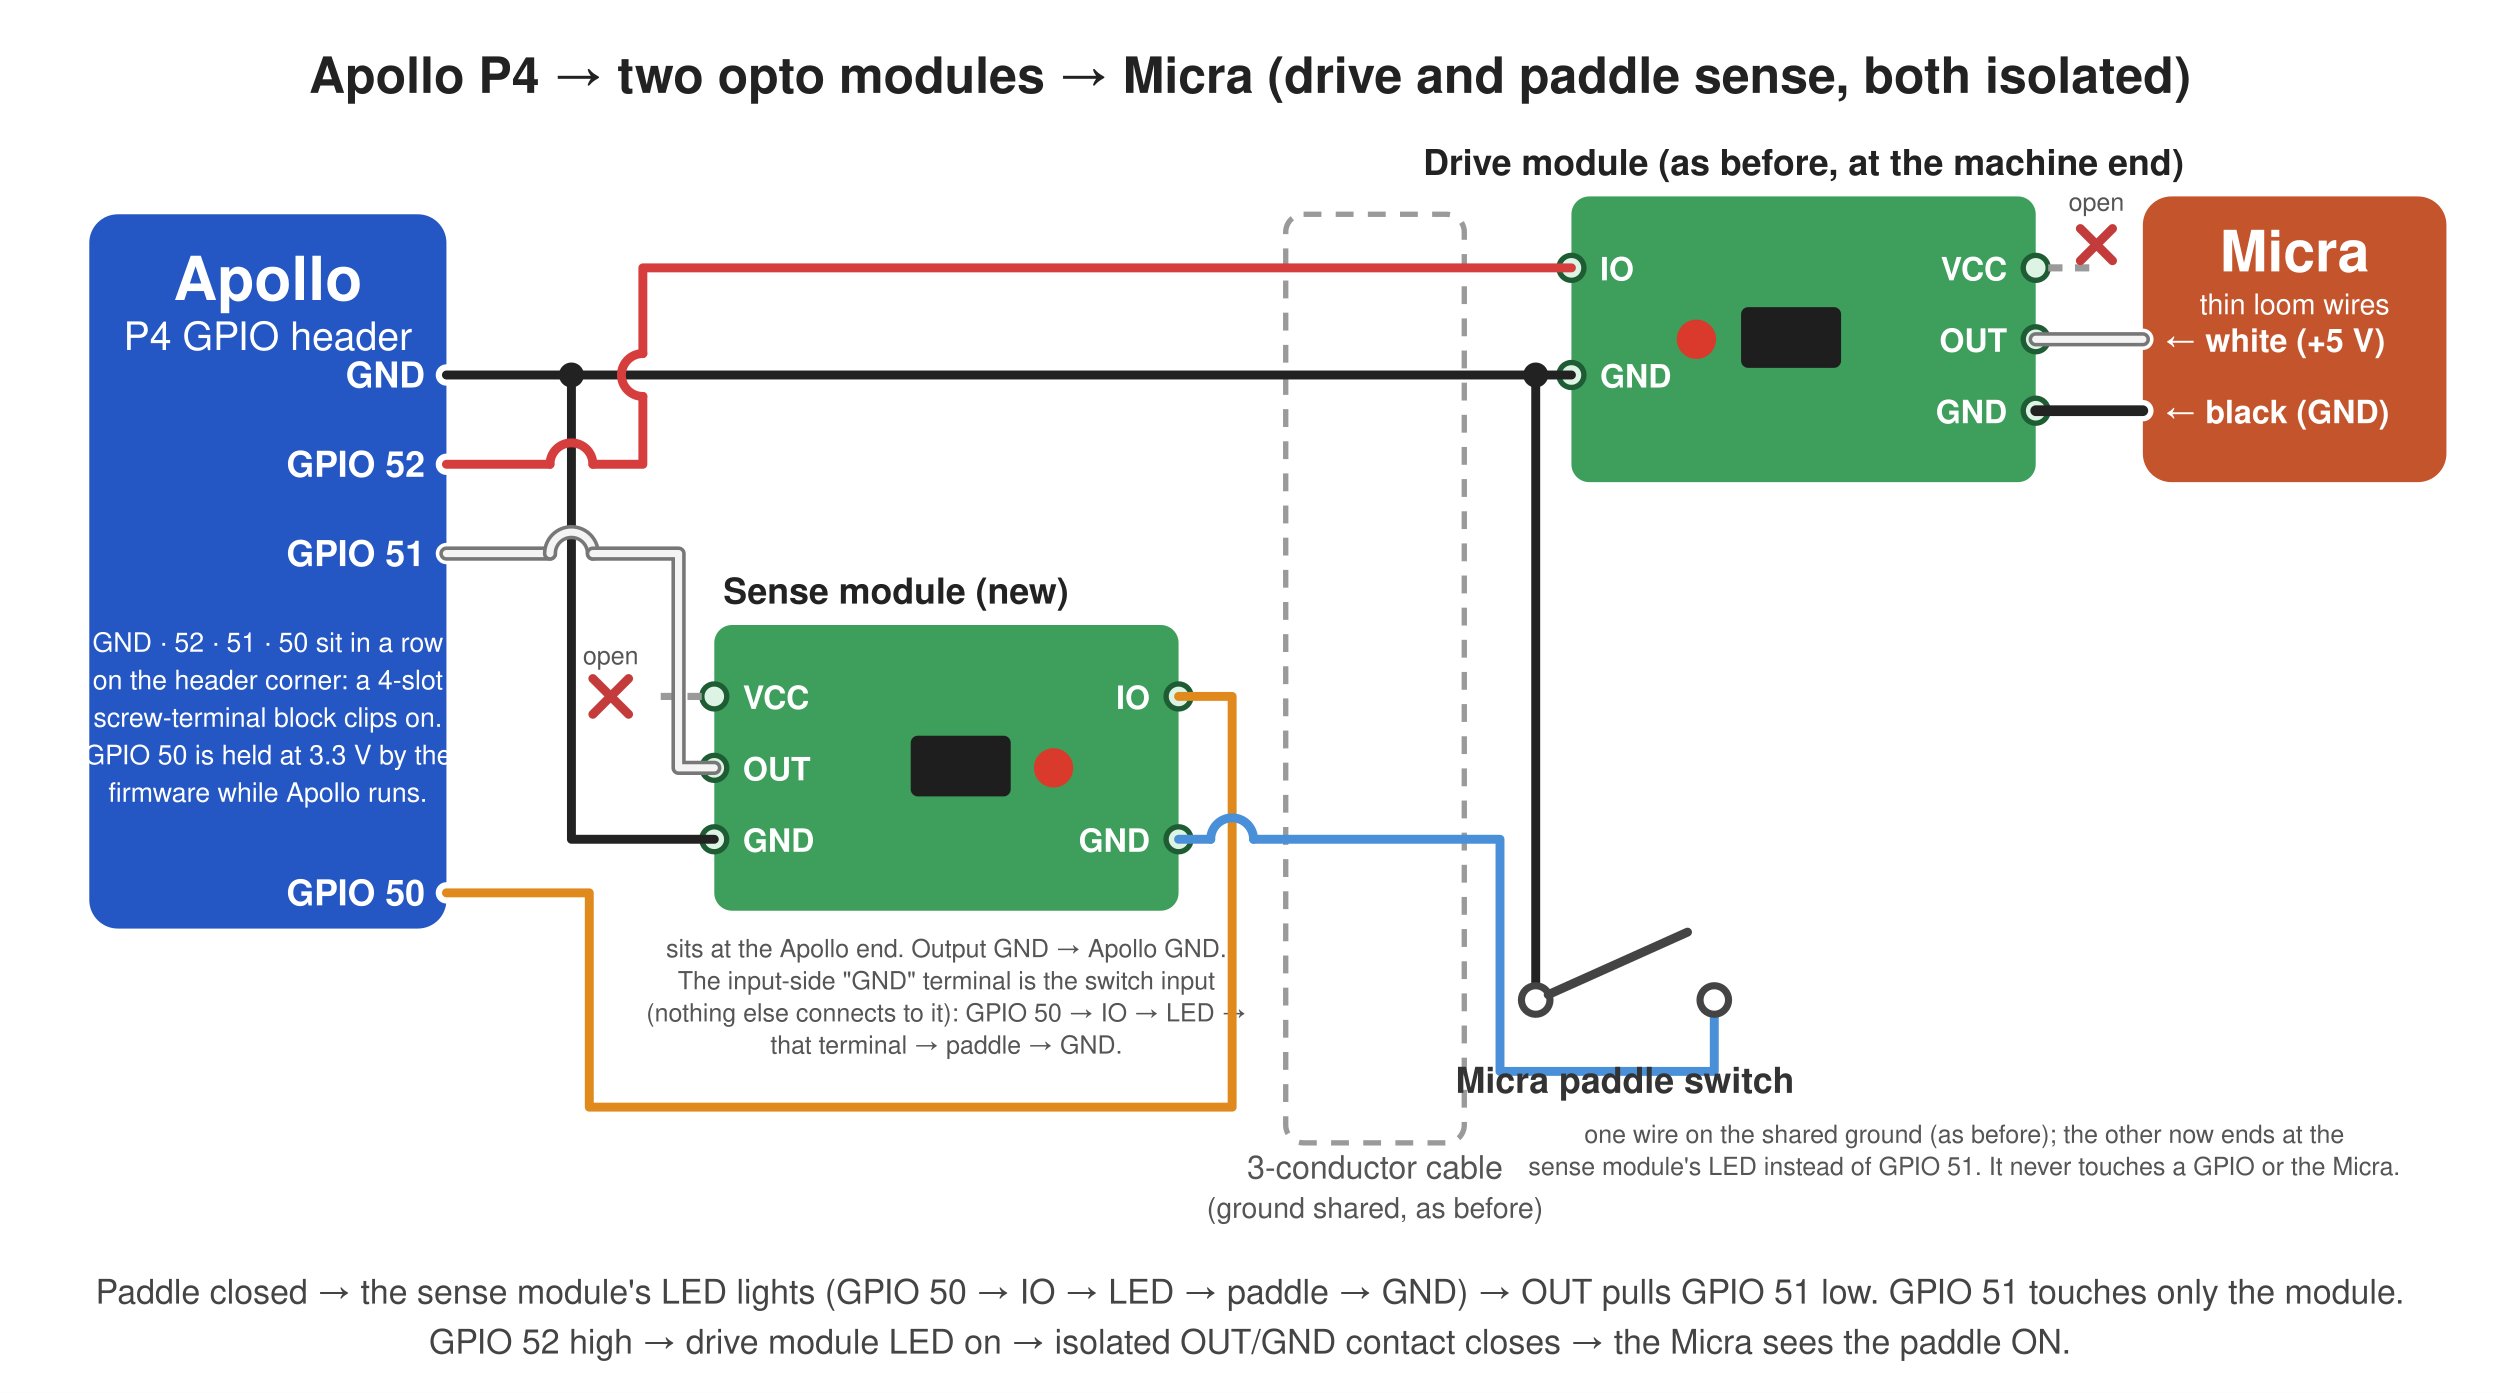
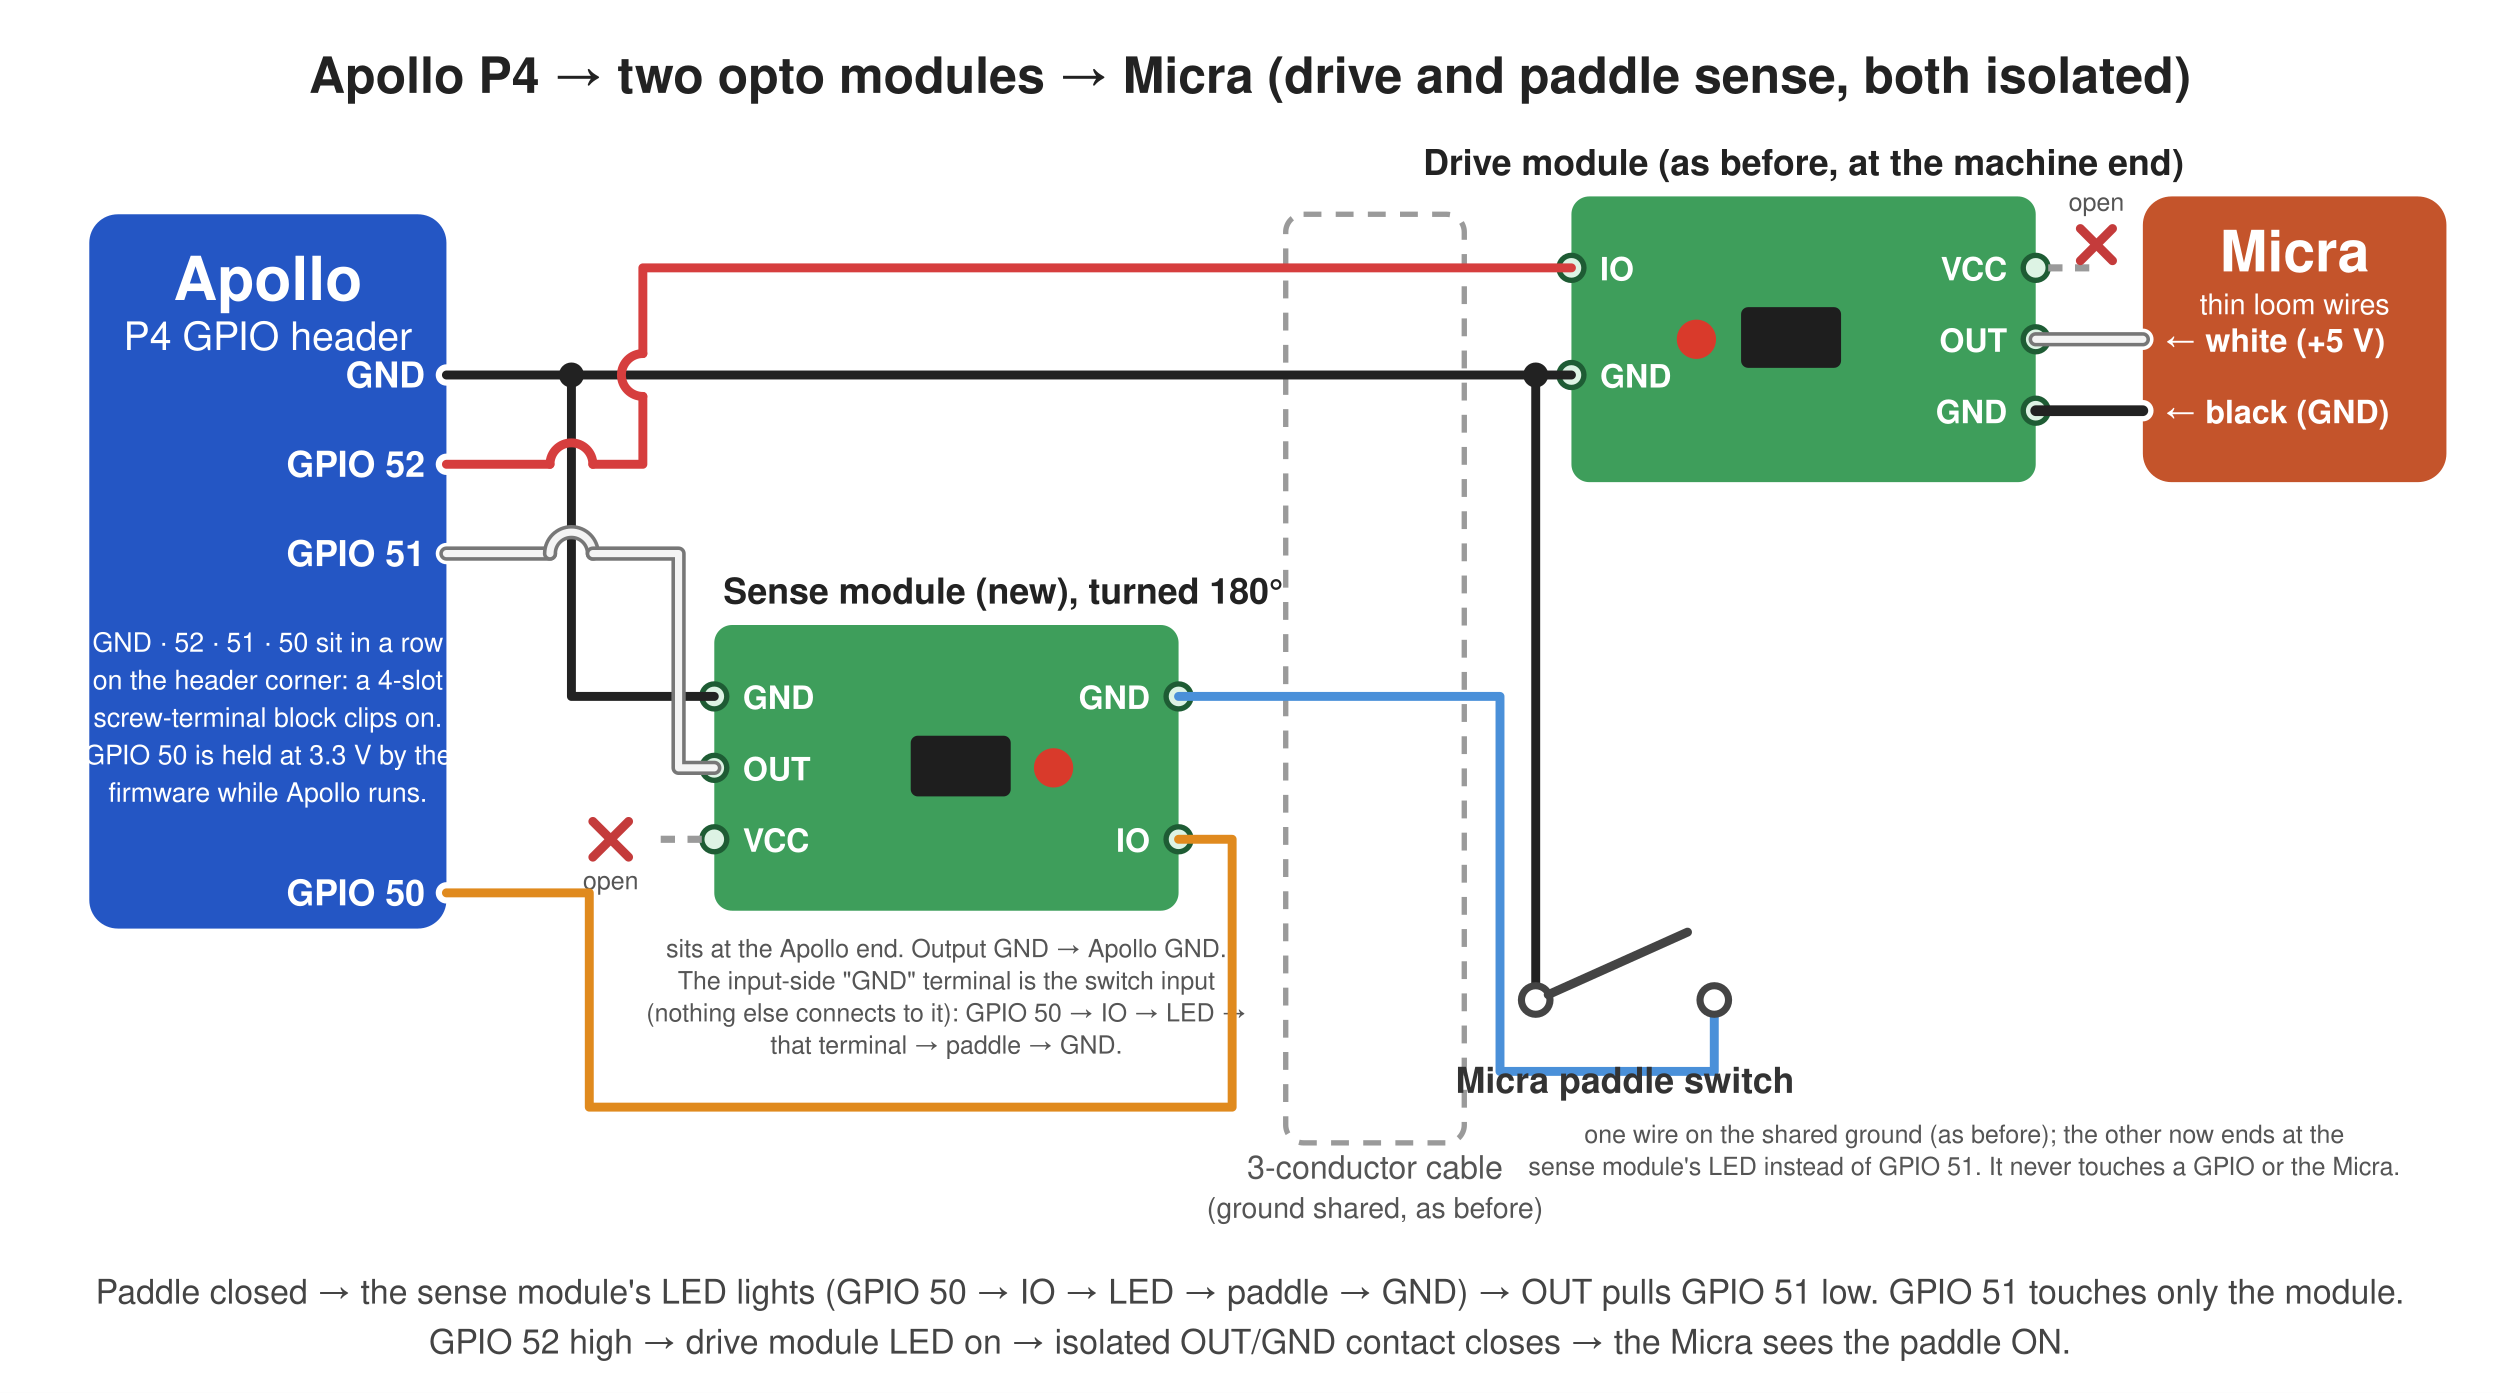
<svg xmlns="http://www.w3.org/2000/svg" width="1400" height="780" viewBox="0 0 1400 780" font-family="Helvetica, Arial, sans-serif">
  <rect x="0" y="0" width="1400" height="780" fill="#ffffff" />
  <text x="700" y="52" text-anchor="middle" font-size="28" font-weight="bold" fill="#222222">Apollo P4 → two opto modules → Micra (drive and paddle sense, both isolated)</text>
  <rect x="50" y="120" width="200" height="400" rx="16" fill="#2456C4" />
  <text x="150" y="168" text-anchor="middle" font-size="34" font-weight="bold" fill="#ffffff">Apollo</text>
  <text x="150" y="196" text-anchor="middle" font-size="22" fill="#ffffff">P4 GPIO header</text>
  <text x="238" y="217" text-anchor="end" font-size="20" font-weight="bold" fill="#ffffff">GND</text>
  <text x="238" y="267" text-anchor="end" font-size="20" font-weight="bold" fill="#ffffff">GPIO 52</text>
  <text x="238" y="317" text-anchor="end" font-size="20" font-weight="bold" fill="#ffffff">GPIO 51</text>
  <text x="238" y="507" text-anchor="end" font-size="20" font-weight="bold" fill="#ffffff">GPIO 50</text>
  <circle cx="250" cy="210" r="6" fill="#ffffff" />
  <circle cx="250" cy="260" r="6" fill="#ffffff" />
  <circle cx="250" cy="310" r="6" fill="#ffffff" />
  <circle cx="250" cy="500" r="6" fill="#ffffff" />
  <text x="150" y="365" text-anchor="middle" font-size="15" fill="#ffffff">GND · 52 · 51 · 50 sit in a row</text>
  <text x="150" y="386" text-anchor="middle" font-size="15" fill="#ffffff">on the header corner: a 4-slot</text>
  <text x="150" y="407" text-anchor="middle" font-size="15" fill="#ffffff">screw-terminal block clips on.</text>
  <text x="150" y="428" text-anchor="middle" font-size="15" fill="#ffffff">GPIO 50 is held at 3.3 V by the</text>
  <text x="150" y="449" text-anchor="middle" font-size="15" fill="#ffffff">firmware while Apollo runs.</text>
-   <text x="405" y="338" font-size="20" font-weight="bold" fill="#222222">Sense module (new)</text>
+   <text x="405" y="338" font-size="20" font-weight="bold" fill="#222222">Sense module (new), turned 180°</text>
  <rect x="400" y="350" width="260" height="160" rx="10" fill="#3E9E5B" />
  <circle cx="590" cy="430" r="11" fill="#D93A2B" />
  <rect x="510" y="412" width="56" height="34" rx="4" fill="#1E1E1E" />
  <circle cx="400" cy="390" r="7" fill="#DDF3E4" stroke="#1E5C34" stroke-width="3" />
  <circle cx="400" cy="430" r="7" fill="#DDF3E4" stroke="#1E5C34" stroke-width="3" />
  <circle cx="400" cy="470" r="7" fill="#DDF3E4" stroke="#1E5C34" stroke-width="3" />
-   <text x="416" y="397" font-size="18" font-weight="bold" fill="#ffffff">VCC</text>
+   <text x="416" y="397" font-size="18" font-weight="bold" fill="#ffffff">GND</text>
  <text x="416" y="437" font-size="18" font-weight="bold" fill="#ffffff">OUT</text>
-   <text x="416" y="477" font-size="18" font-weight="bold" fill="#ffffff">GND</text>
+   <text x="416" y="477" font-size="18" font-weight="bold" fill="#ffffff">VCC</text>
  <circle cx="660" cy="390" r="7" fill="#DDF3E4" stroke="#1E5C34" stroke-width="3" />
  <circle cx="660" cy="470" r="7" fill="#DDF3E4" stroke="#1E5C34" stroke-width="3" />
-   <text x="644" y="397" text-anchor="end" font-size="18" font-weight="bold" fill="#ffffff">IO</text>
-   <text x="644" y="477" text-anchor="end" font-size="18" font-weight="bold" fill="#ffffff">GND</text>
-   <line x1="393" y1="390" x2="368" y2="390" stroke="#9A9A9A" stroke-width="4" stroke-dasharray="8,7" />
-   <line x1="352" y1="380" x2="332" y2="400" stroke="#C43B3B" stroke-width="5" stroke-linecap="round" />
-   <line x1="332" y1="380" x2="352" y2="400" stroke="#C43B3B" stroke-width="5" stroke-linecap="round" />
-   <text x="342" y="372" text-anchor="middle" font-size="14" fill="#555555">open</text>
+   <text x="644" y="397" text-anchor="end" font-size="18" font-weight="bold" fill="#ffffff">GND</text>
+   <text x="644" y="477" text-anchor="end" font-size="18" font-weight="bold" fill="#ffffff">IO</text>
+   <line x1="393" y1="470" x2="368" y2="470" stroke="#9A9A9A" stroke-width="4" stroke-dasharray="8,7" />
+   <line x1="352" y1="460" x2="332" y2="480" stroke="#C43B3B" stroke-width="5" stroke-linecap="round" />
+   <line x1="332" y1="460" x2="352" y2="480" stroke="#C43B3B" stroke-width="5" stroke-linecap="round" />
+   <text x="342" y="498" text-anchor="middle" font-size="14" fill="#555555">open</text>
  <text x="530" y="536" text-anchor="middle" font-size="14" fill="#555555">sits at the Apollo end. Output GND → Apollo GND.</text>
  <text x="530" y="554" text-anchor="middle" font-size="14" fill="#555555">The input-side "GND" terminal is the switch input</text>
  <text x="530" y="572" text-anchor="middle" font-size="14" fill="#555555">(nothing else connects to it): GPIO 50 → IO → LED →</text>
  <text x="530" y="590" text-anchor="middle" font-size="14" fill="#555555">that terminal → paddle → GND.</text>
  <rect x="720" y="120" width="100" height="520" rx="10" fill="none" stroke="#9A9A9A" stroke-width="3" stroke-dasharray="10,8" />
  <text x="770" y="660" text-anchor="middle" font-size="18" fill="#555555">3-conductor cable</text>
  <text x="770" y="682" text-anchor="middle" font-size="16" fill="#555555">(ground shared, as before)</text>
  <text x="1010" y="98" text-anchor="middle" font-size="20" font-weight="bold" fill="#222222">Drive module (as before, at the machine end)</text>
  <rect x="880" y="110" width="260" height="160" rx="10" fill="#3E9E5B" />
  <circle cx="950" cy="190" r="11" fill="#D93A2B" />
  <rect x="975" y="172" width="56" height="34" rx="4" fill="#1E1E1E" />
  <circle cx="880" cy="150" r="7" fill="#DDF3E4" stroke="#1E5C34" stroke-width="3" />
  <circle cx="880" cy="210" r="7" fill="#DDF3E4" stroke="#1E5C34" stroke-width="3" />
  <text x="896" y="157" font-size="18" font-weight="bold" fill="#ffffff">IO</text>
  <text x="896" y="217" font-size="18" font-weight="bold" fill="#ffffff">GND</text>
  <circle cx="1140" cy="150" r="7" fill="#DDF3E4" stroke="#1E5C34" stroke-width="3" />
  <circle cx="1140" cy="190" r="7" fill="#DDF3E4" stroke="#1E5C34" stroke-width="3" />
  <circle cx="1140" cy="230" r="7" fill="#DDF3E4" stroke="#1E5C34" stroke-width="3" />
  <text x="1124" y="157" text-anchor="end" font-size="18" font-weight="bold" fill="#ffffff">VCC</text>
  <text x="1124" y="197" text-anchor="end" font-size="18" font-weight="bold" fill="#ffffff">OUT</text>
  <text x="1124" y="237" text-anchor="end" font-size="18" font-weight="bold" fill="#ffffff">GND</text>
  <line x1="1147" y1="150" x2="1170" y2="150" stroke="#9A9A9A" stroke-width="4" stroke-dasharray="8,7" />
  <line x1="1165" y1="128" x2="1183" y2="146" stroke="#C43B3B" stroke-width="5" stroke-linecap="round" />
  <line x1="1183" y1="128" x2="1165" y2="146" stroke="#C43B3B" stroke-width="5" stroke-linecap="round" />
  <text x="1174" y="118" text-anchor="middle" font-size="14" fill="#555555">open</text>
  <rect x="1200" y="110" width="170" height="160" rx="16" fill="#C4542B" />
  <text x="1285" y="152" text-anchor="middle" font-size="32" font-weight="bold" fill="#ffffff">Micra</text>
  <text x="1285" y="176" text-anchor="middle" font-size="16" fill="#ffffff">thin loom wires</text>
  <text x="1212" y="197" font-size="18" font-weight="bold" fill="#ffffff">← white (+5 V)</text>
  <text x="1212" y="237" font-size="18" font-weight="bold" fill="#ffffff">← black (GND)</text>
  <circle cx="1200" cy="190" r="6" fill="#ffffff" />
  <circle cx="1200" cy="230" r="6" fill="#ffffff" />
  <line x1="250" y1="210" x2="880" y2="210" stroke="#222222" stroke-width="5" stroke-linecap="round" />
  <circle cx="320" cy="210" r="7" fill="#222222" />
-   <polyline points="320,210 320,470 400,470" fill="none" stroke="#222222" stroke-width="5" stroke-linecap="round" stroke-linejoin="round" />
+   <polyline points="320,210 320,390 400,390" fill="none" stroke="#222222" stroke-width="5" stroke-linecap="round" stroke-linejoin="round" />
  <circle cx="860" cy="210" r="7" fill="#222222" />
  <line x1="860" y1="210" x2="860" y2="552" stroke="#222222" stroke-width="5" stroke-linecap="round" />
  <line x1="250" y1="260" x2="308" y2="260" stroke="#D63E3E" stroke-width="5" stroke-linecap="round" />
  <path d="M 308 260 A 12 12 0 0 1 332 260" fill="none" stroke="#D63E3E" stroke-width="5" stroke-linecap="round" />
  <polyline points="332,260 360,260 360,222" fill="none" stroke="#D63E3E" stroke-width="5" stroke-linecap="round" stroke-linejoin="round" />
  <path d="M 360 222 A 12 12 0 0 1 360 198" fill="none" stroke="#D63E3E" stroke-width="5" stroke-linecap="round" />
  <polyline points="360,198 360,150 880,150" fill="none" stroke="#D63E3E" stroke-width="5" stroke-linecap="round" stroke-linejoin="round" />
  <line x1="250" y1="310" x2="308" y2="310" stroke="#777777" stroke-width="8" stroke-linecap="round" />
  <line x1="250" y1="310" x2="308" y2="310" stroke="#F4F4F4" stroke-width="4" stroke-linecap="round" />
  <path d="M 308 310 A 12 12 0 0 1 332 310" fill="none" stroke="#777777" stroke-width="8" stroke-linecap="round" />
  <path d="M 308 310 A 12 12 0 0 1 332 310" fill="none" stroke="#F4F4F4" stroke-width="4" stroke-linecap="round" />
  <polyline points="332,310 380,310 380,430 400,430" fill="none" stroke="#777777" stroke-width="8" stroke-linecap="round" stroke-linejoin="round" />
  <polyline points="332,310 380,310 380,430 400,430" fill="none" stroke="#F4F4F4" stroke-width="4" stroke-linecap="round" stroke-linejoin="round" />
-   <polyline points="250,500 330,500 330,620 690,620 690,390 660,390" fill="none" stroke="#E08A1E" stroke-width="5" stroke-linecap="round" stroke-linejoin="round" />
-   <line x1="660" y1="470" x2="678" y2="470" stroke="#4A90D9" stroke-width="5" stroke-linecap="round" />
-   <path d="M 678 470 A 12 12 0 0 1 702 470" fill="none" stroke="#4A90D9" stroke-width="5" stroke-linecap="round" />
-   <polyline points="702,470 840,470 840,600 960,600 960,568" fill="none" stroke="#4A90D9" stroke-width="5" stroke-linecap="round" stroke-linejoin="round" />
+   <polyline points="250,500 330,500 330,620 690,620 690,470 660,470" fill="none" stroke="#E08A1E" stroke-width="5" stroke-linecap="round" stroke-linejoin="round" />
+   <polyline points="660,390 840,390 840,600 960,600 960,568" fill="none" stroke="#4A90D9" stroke-width="5" stroke-linecap="round" stroke-linejoin="round" />
  <line x1="1140" y1="190" x2="1200" y2="190" stroke="#777777" stroke-width="8" stroke-linecap="round" />
  <line x1="1140" y1="190" x2="1200" y2="190" stroke="#F4F4F4" stroke-width="4" stroke-linecap="round" />
  <line x1="1140" y1="230" x2="1200" y2="230" stroke="#222222" stroke-width="6" stroke-linecap="round" />
  <circle cx="860" cy="560" r="8" fill="#ffffff" stroke="#444444" stroke-width="4" />
  <circle cx="960" cy="560" r="8" fill="#ffffff" stroke="#444444" stroke-width="4" />
  <line x1="867" y1="557" x2="945" y2="522" stroke="#444444" stroke-width="5" stroke-linecap="round" />
  <text x="910" y="612" text-anchor="middle" font-size="20" font-weight="bold" fill="#333333">Micra paddle switch</text>
  <text x="1100" y="640" text-anchor="middle" font-size="14" fill="#555555">one wire on the shared ground (as before); the other now ends at the</text>
  <text x="1100" y="658" text-anchor="middle" font-size="14" fill="#555555">sense module's LED instead of GPIO 51. It never touches a GPIO or the Micra.</text>
  <text x="700" y="730" text-anchor="middle" font-size="19" fill="#444444">Paddle closed → the sense module's LED lights (GPIO 50 → IO → LED → paddle → GND) → OUT pulls GPIO 51 low. GPIO 51 touches only the module.</text>
  <text x="700" y="758" text-anchor="middle" font-size="19" fill="#444444">GPIO 52 high → drive module LED on → isolated OUT/GND contact closes → the Micra sees the paddle ON.</text>
</svg>
